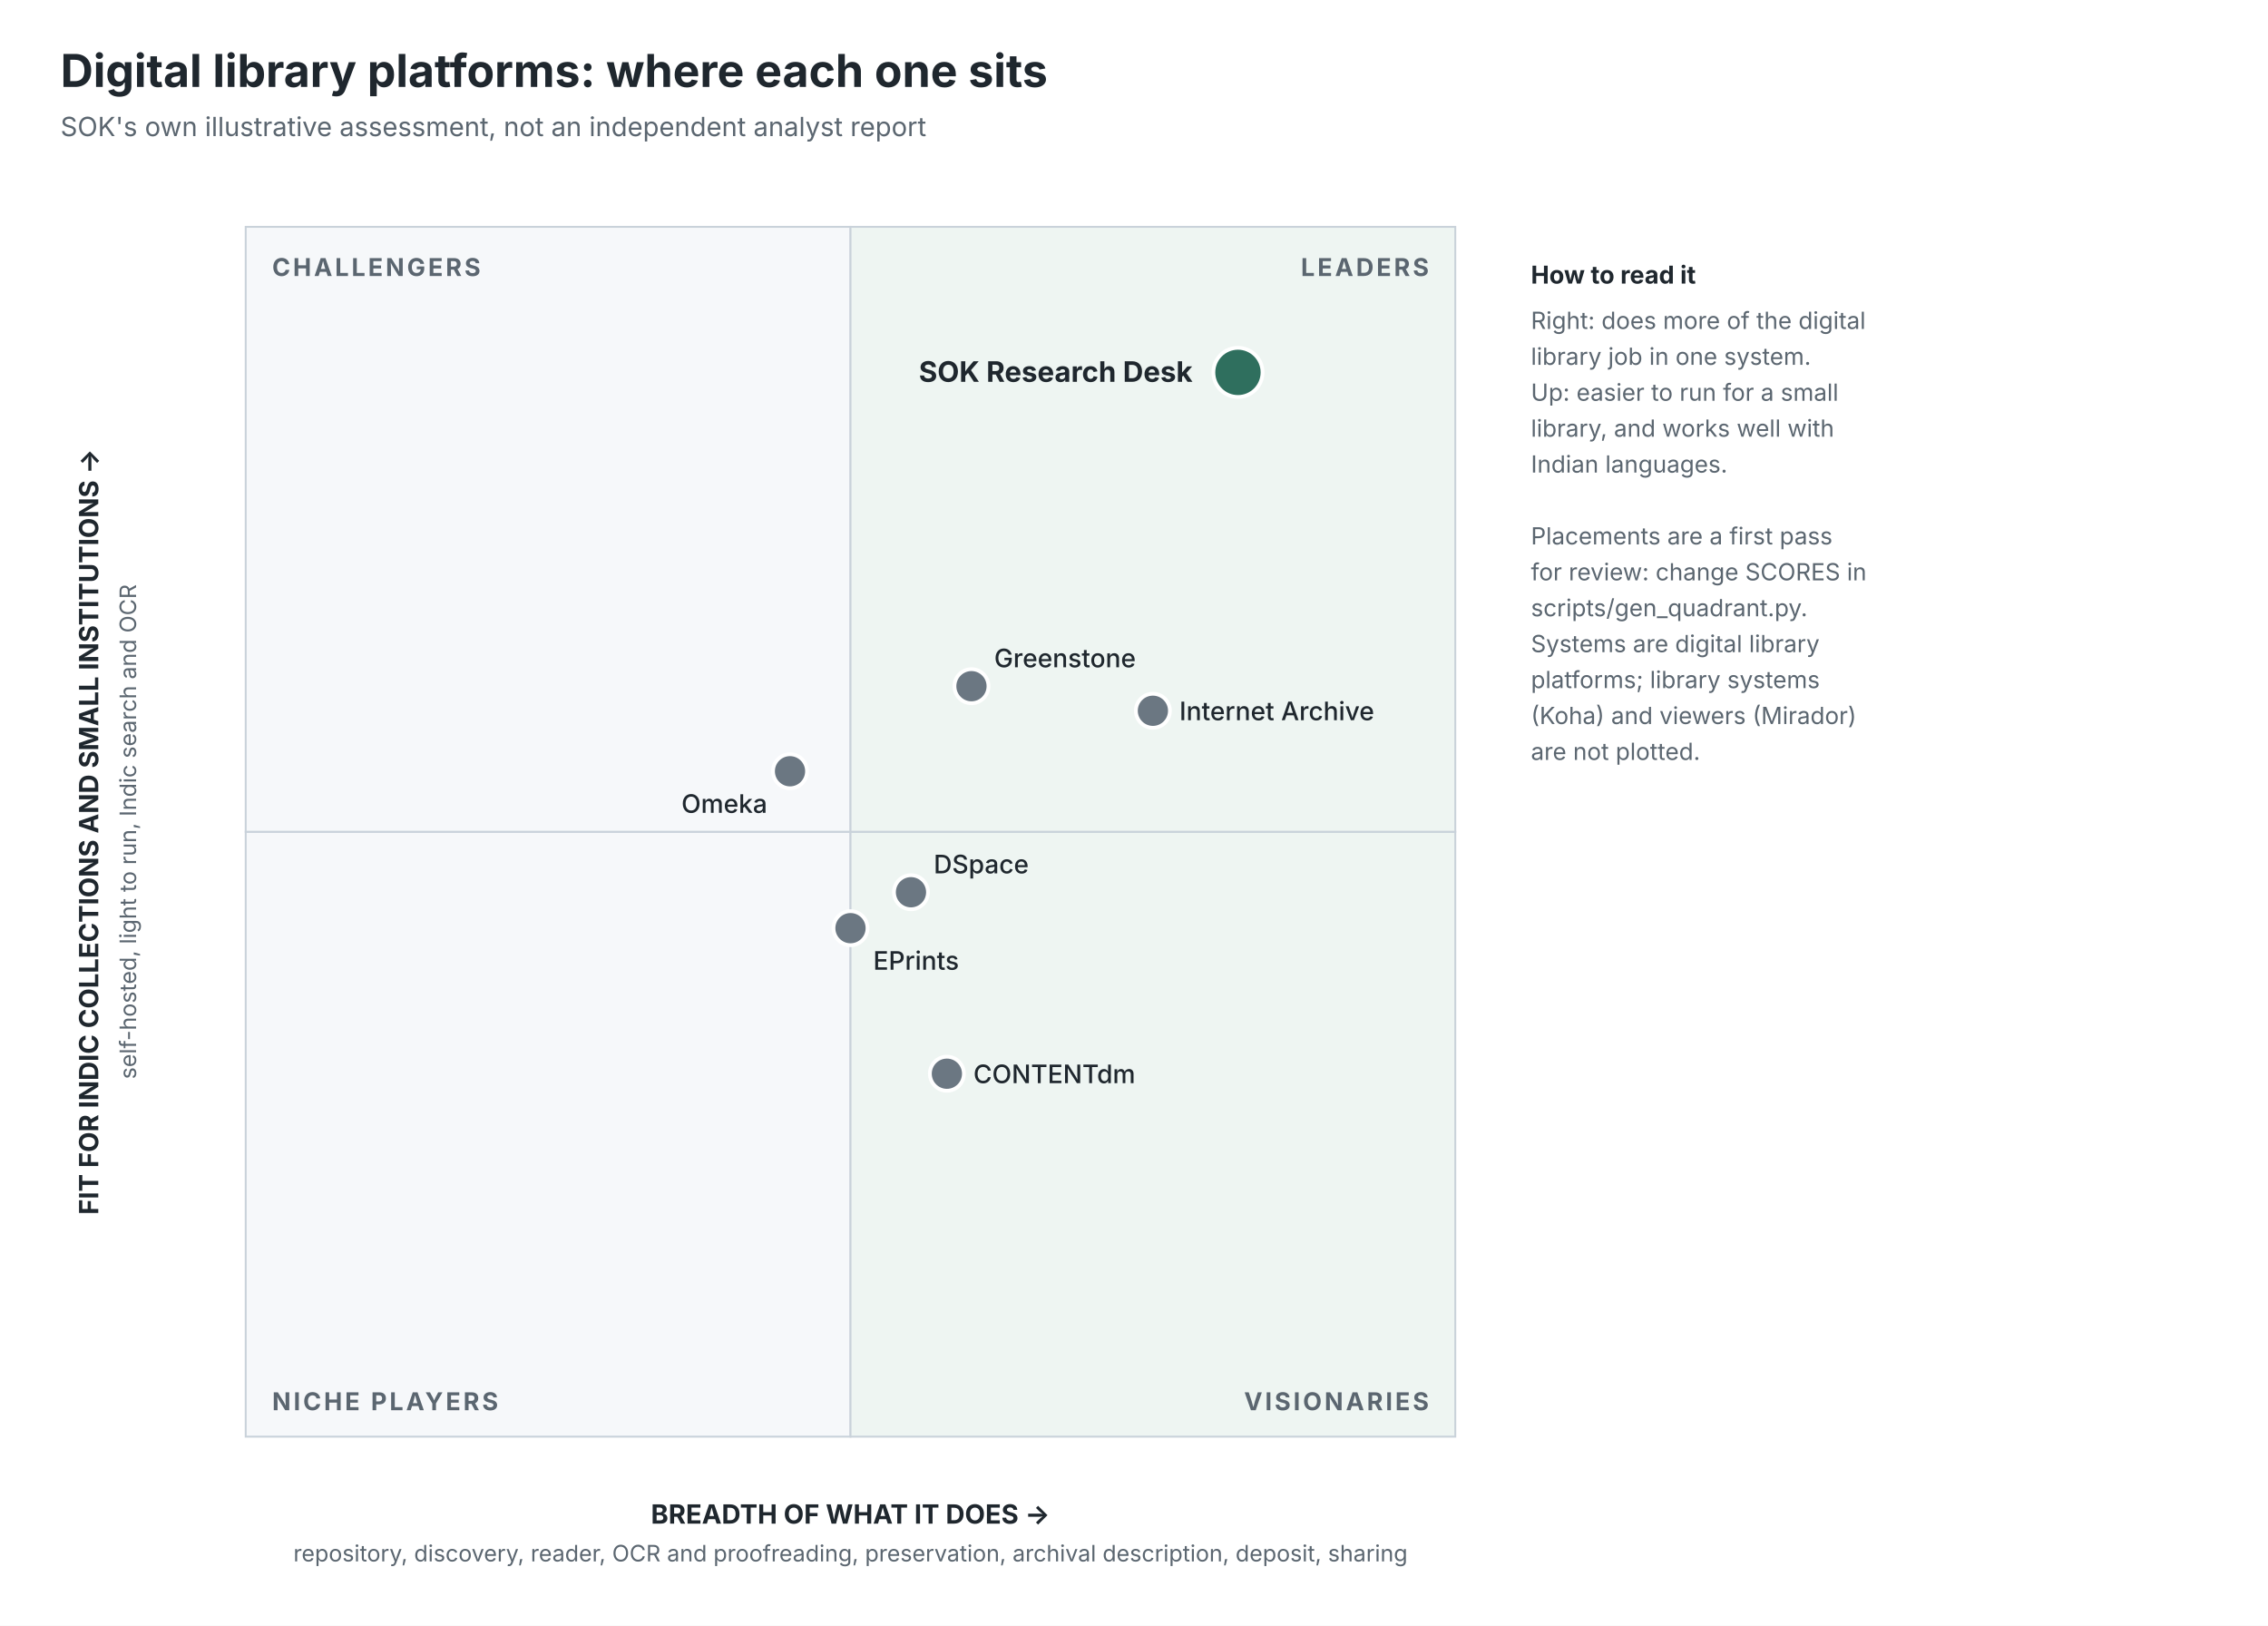
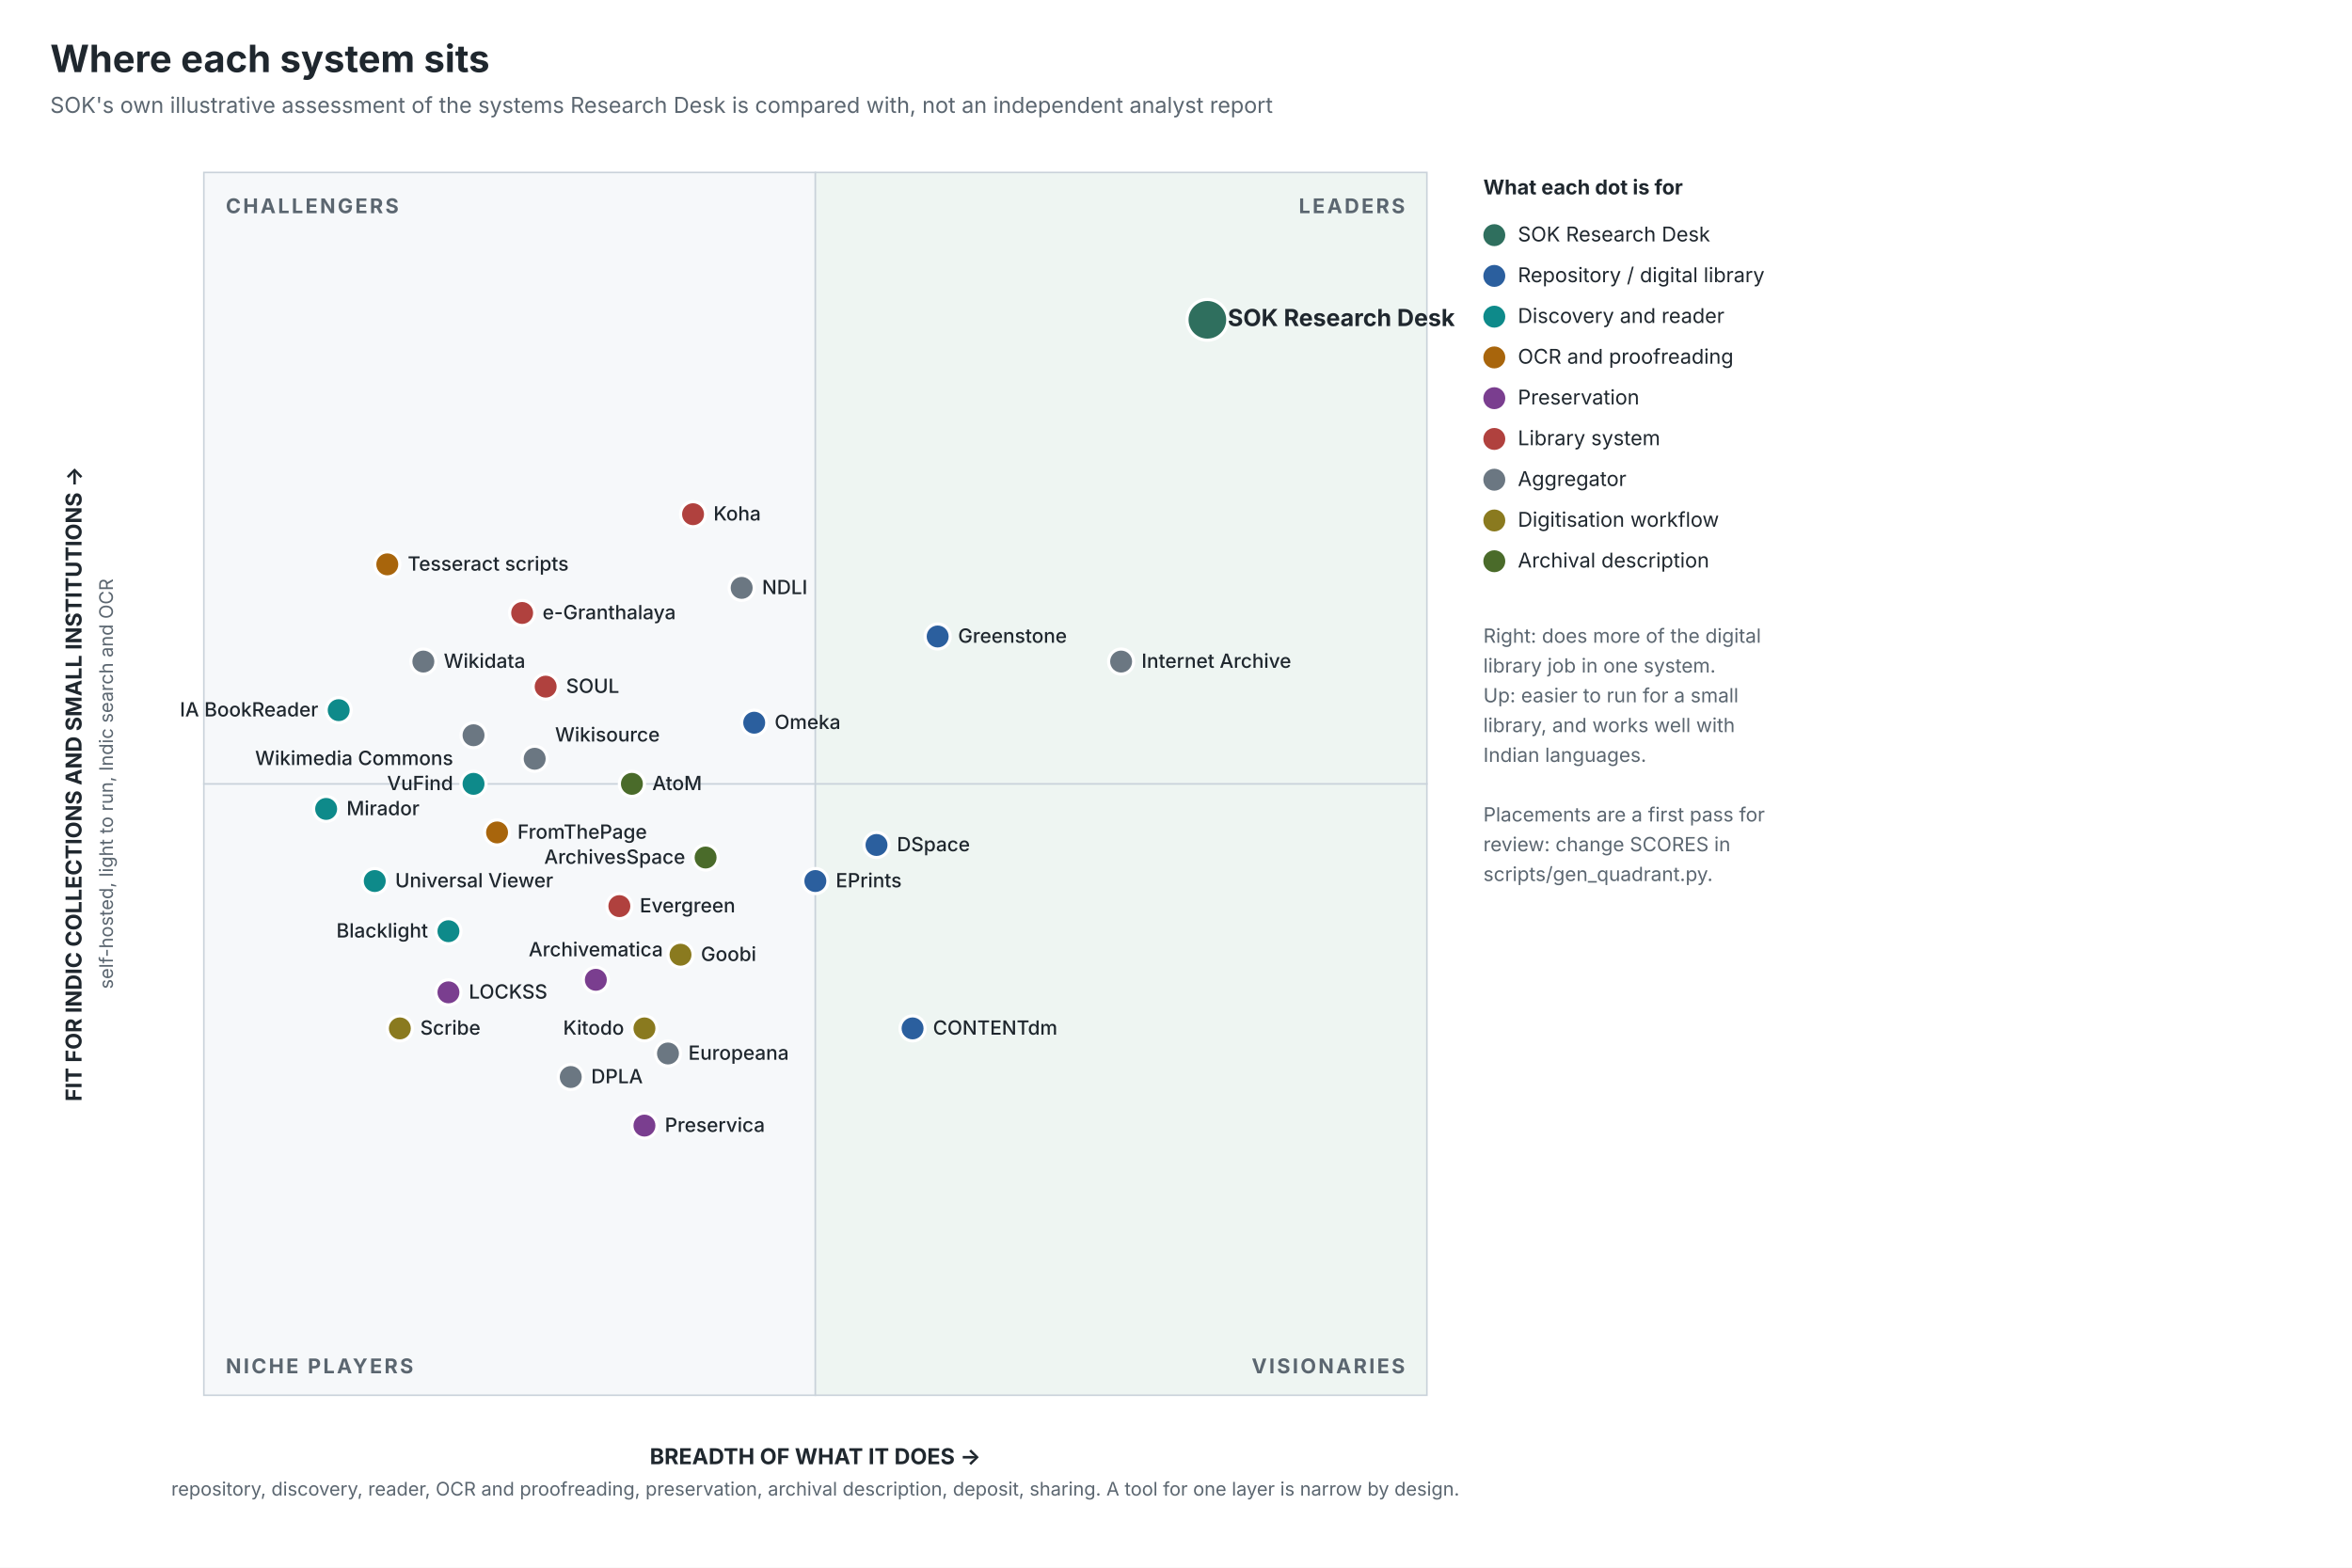
- <svg xmlns="http://www.w3.org/2000/svg" viewBox="0 0 1200 860" width="1200" height="860" font-family="Inter, Segoe UI, Helvetica, Arial, sans-serif" role="img" aria-label="Quadrant of digital library platforms by breadth of capability and fit for Indic-language collections and small institutions">
-   <rect width="1200" height="860" fill="#ffffff" />
-   <text x="32" y="46" font-size="24" font-weight="700" fill="#1f272e">Digital library platforms: where each one sits</text>
-   <text x="32" y="72" font-size="14" fill="#5b6670">SOK's own illustrative assessment, not an independent analyst report</text>
-   <rect x="130" y="440.0" width="320.0" height="320.0" fill="#f6f8fa" stroke="#c9d2da" />
-   <rect x="450.0" y="440.0" width="320.0" height="320.0" fill="#eef5f2" stroke="#c9d2da" />
-   <rect x="130" y="120" width="320.0" height="320.0" fill="#f6f8fa" stroke="#c9d2da" />
-   <rect x="450.0" y="120" width="320.0" height="320.0" fill="#eef5f2" stroke="#c9d2da" />
-   <text x="144" y="146" text-anchor="start" font-size="13" font-weight="700" letter-spacing="1.4" fill="#5b6670">CHALLENGERS</text>
-   <text x="756" y="146" text-anchor="end" font-size="13" font-weight="700" letter-spacing="1.4" fill="#5b6670">LEADERS</text>
-   <text x="144" y="746" text-anchor="start" font-size="13" font-weight="700" letter-spacing="1.4" fill="#5b6670">NICHE PLAYERS</text>
-   <text x="756" y="746" text-anchor="end" font-size="13" font-weight="700" letter-spacing="1.4" fill="#5b6670">VISIONARIES</text>
-   <text x="450.0" y="806" text-anchor="middle" font-size="14" font-weight="700" fill="#1f272e">BREADTH OF WHAT IT DOES  →</text>
-   <text x="450.0" y="826" text-anchor="middle" font-size="12" fill="#5b6670">repository, discovery, reader, OCR and proofreading, preservation, archival description, deposit, sharing</text>
-   <text transform="translate(52 440.0) rotate(-90)" text-anchor="middle" font-size="14" font-weight="700" fill="#1f272e">FIT FOR INDIC COLLECTIONS AND SMALL INSTITUTIONS  →</text>
-   <text transform="translate(72 440.0) rotate(-90)" text-anchor="middle" font-size="12" fill="#5b6670">self-hosted, light to run, Indic search and OCR</text>
-   <circle cx="655" cy="197" r="13" fill="#2f6f5e" stroke="#ffffff" stroke-width="2" />
-   <text x="631" y="202" text-anchor="end" font-size="15" font-weight="700" fill="#1f272e">SOK Research Desk</text>
-   <circle cx="514" cy="363" r="9" fill="#6b7782" stroke="#ffffff" stroke-width="2" />
-   <text x="526" y="353" text-anchor="start" font-size="13.5" font-weight="500" fill="#1f272e">Greenstone</text>
-   <circle cx="610" cy="376" r="9" fill="#6b7782" stroke="#ffffff" stroke-width="2" />
-   <text x="624" y="381" text-anchor="start" font-size="13.5" font-weight="500" fill="#1f272e">Internet Archive</text>
-   <circle cx="418" cy="408" r="9" fill="#6b7782" stroke="#ffffff" stroke-width="2" />
-   <text x="406" y="430" text-anchor="end" font-size="13.5" font-weight="500" fill="#1f272e">Omeka</text>
-   <circle cx="482" cy="472" r="9" fill="#6b7782" stroke="#ffffff" stroke-width="2" />
-   <text x="494" y="462" text-anchor="start" font-size="13.5" font-weight="500" fill="#1f272e">DSpace</text>
-   <circle cx="450" cy="491" r="9" fill="#6b7782" stroke="#ffffff" stroke-width="2" />
-   <text x="462" y="513" text-anchor="start" font-size="13.5" font-weight="500" fill="#1f272e">EPrints</text>
-   <circle cx="501" cy="568" r="9" fill="#6b7782" stroke="#ffffff" stroke-width="2" />
-   <text x="515" y="573" text-anchor="start" font-size="13.5" font-weight="500" fill="#1f272e">CONTENTdm</text>
-   <text x="810" y="150" font-size="13" font-weight="700" fill="#1f272e">How to read it</text>
-   <text x="810" y="174" font-size="12.5" fill="#5b6670">Right: does more of the digital</text>
-   <text x="810" y="193" font-size="12.5" fill="#5b6670">library job in one system.</text>
-   <text x="810" y="212" font-size="12.5" fill="#5b6670">Up: easier to run for a small</text>
-   <text x="810" y="231" font-size="12.5" fill="#5b6670">library, and works well with</text>
-   <text x="810" y="250" font-size="12.5" fill="#5b6670">Indian languages.</text>
-   <text x="810" y="269" font-size="12.5" fill="#5b6670" />
-   <text x="810" y="288" font-size="12.5" fill="#5b6670">Placements are a first pass</text>
-   <text x="810" y="307" font-size="12.5" fill="#5b6670">for review: change SCORES in</text>
-   <text x="810" y="326" font-size="12.5" fill="#5b6670">scripts/gen_quadrant.py.</text>
-   <text x="810" y="345" font-size="12.5" fill="#5b6670">Systems are digital library</text>
-   <text x="810" y="364" font-size="12.5" fill="#5b6670">platforms; library systems</text>
-   <text x="810" y="383" font-size="12.5" fill="#5b6670">(Koha) and viewers (Mirador)</text>
-   <text x="810" y="402" font-size="12.5" fill="#5b6670">are not plotted.</text>
+ <svg xmlns="http://www.w3.org/2000/svg" viewBox="0 0 1500 1000" width="1500" height="1000" font-family="Inter, Segoe UI, Helvetica, Arial, sans-serif" role="img" aria-label="Quadrant of the systems Research Desk is compared with, by breadth of what they do and fit for Indic-language collections and small institutions">
+   <rect width="1500" height="1000" fill="#ffffff" />
+   <text x="32" y="46" font-size="24" font-weight="700" fill="#1f272e">Where each system sits</text>
+   <text x="32" y="72" font-size="14" fill="#5b6670">SOK's own illustrative assessment of the systems Research Desk is compared with, not an independent analyst report</text>
+   <rect x="130" y="500.0" width="390.0" height="390.0" fill="#f6f8fa" stroke="#c9d2da" />
+   <rect x="520.0" y="500.0" width="390.0" height="390.0" fill="#eef5f2" stroke="#c9d2da" />
+   <rect x="130" y="110" width="390.0" height="390.0" fill="#f6f8fa" stroke="#c9d2da" />
+   <rect x="520.0" y="110" width="390.0" height="390.0" fill="#eef5f2" stroke="#c9d2da" />
+   <text x="144" y="136" text-anchor="start" font-size="13" font-weight="700" letter-spacing="1.4" fill="#5b6670">CHALLENGERS</text>
+   <text x="896" y="136" text-anchor="end" font-size="13" font-weight="700" letter-spacing="1.4" fill="#5b6670">LEADERS</text>
+   <text x="144" y="876" text-anchor="start" font-size="13" font-weight="700" letter-spacing="1.4" fill="#5b6670">NICHE PLAYERS</text>
+   <text x="896" y="876" text-anchor="end" font-size="13" font-weight="700" letter-spacing="1.4" fill="#5b6670">VISIONARIES</text>
+   <text x="520.0" y="934" text-anchor="middle" font-size="14" font-weight="700" fill="#1f272e">BREADTH OF WHAT IT DOES  →</text>
+   <text x="520.0" y="954" text-anchor="middle" font-size="12" fill="#5b6670">repository, discovery, reader, OCR and proofreading, preservation, archival description, deposit, sharing. A tool for one layer is narrow by design.</text>
+   <text transform="translate(52 500.0) rotate(-90)" text-anchor="middle" font-size="14" font-weight="700" fill="#1f272e">FIT FOR INDIC COLLECTIONS AND SMALL INSTITUTIONS  →</text>
+   <text transform="translate(72 500.0) rotate(-90)" text-anchor="middle" font-size="12" fill="#5b6670">self-hosted, light to run, Indic search and OCR</text>
+   <circle cx="770" cy="204" r="13" fill="#2f6f5e" stroke="#ffffff" stroke-width="2" />
+   <text x="783" y="208" text-anchor="start" font-size="15" font-weight="700" fill="#1f272e">SOK Research Desk</text>
+   <circle cx="598" cy="406" r="8" fill="#2b5f9e" stroke="#ffffff" stroke-width="2" />
+   <text x="611" y="410" text-anchor="start" font-size="12.5" font-weight="500" fill="#1f272e">Greenstone</text>
+   <circle cx="481" cy="461" r="8" fill="#2b5f9e" stroke="#ffffff" stroke-width="2" />
+   <text x="494" y="465" text-anchor="start" font-size="12.5" font-weight="500" fill="#1f272e">Omeka</text>
+   <circle cx="559" cy="539" r="8" fill="#2b5f9e" stroke="#ffffff" stroke-width="2" />
+   <text x="572" y="543" text-anchor="start" font-size="12.5" font-weight="500" fill="#1f272e">DSpace</text>
+   <circle cx="520" cy="562" r="8" fill="#2b5f9e" stroke="#ffffff" stroke-width="2" />
+   <text x="533" y="566" text-anchor="start" font-size="12.5" font-weight="500" fill="#1f272e">EPrints</text>
+   <circle cx="582" cy="656" r="8" fill="#2b5f9e" stroke="#ffffff" stroke-width="2" />
+   <text x="595" y="660" text-anchor="start" font-size="12.5" font-weight="500" fill="#1f272e">CONTENTdm</text>
+   <circle cx="715" cy="422" r="8" fill="#6b7782" stroke="#ffffff" stroke-width="2" />
+   <text x="728" y="426" text-anchor="start" font-size="12.5" font-weight="500" fill="#1f272e">Internet Archive</text>
+   <circle cx="302" cy="500" r="8" fill="#0e8a8a" stroke="#ffffff" stroke-width="2" />
+   <text x="289" y="504" text-anchor="end" font-size="12.5" font-weight="500" fill="#1f272e">VuFind</text>
+   <circle cx="286" cy="594" r="8" fill="#0e8a8a" stroke="#ffffff" stroke-width="2" />
+   <text x="273" y="598" text-anchor="end" font-size="12.5" font-weight="500" fill="#1f272e">Blacklight</text>
+   <circle cx="216" cy="453" r="8" fill="#0e8a8a" stroke="#ffffff" stroke-width="2" />
+   <text x="203" y="457" text-anchor="end" font-size="12.5" font-weight="500" fill="#1f272e">IA BookReader</text>
+   <circle cx="208" cy="516" r="8" fill="#0e8a8a" stroke="#ffffff" stroke-width="2" />
+   <text x="221" y="520" text-anchor="start" font-size="12.5" font-weight="500" fill="#1f272e">Mirador</text>
+   <circle cx="239" cy="562" r="8" fill="#0e8a8a" stroke="#ffffff" stroke-width="2" />
+   <text x="252" y="566" text-anchor="start" font-size="12.5" font-weight="500" fill="#1f272e">Universal Viewer</text>
+   <circle cx="247" cy="360" r="8" fill="#a8650c" stroke="#ffffff" stroke-width="2" />
+   <text x="260" y="364" text-anchor="start" font-size="12.5" font-weight="500" fill="#1f272e">Tesseract scripts</text>
+   <circle cx="317" cy="531" r="8" fill="#a8650c" stroke="#ffffff" stroke-width="2" />
+   <text x="330" y="535" text-anchor="start" font-size="12.5" font-weight="500" fill="#1f272e">FromThePage</text>
+   <circle cx="380" cy="625" r="8" fill="#7a3e8f" stroke="#ffffff" stroke-width="2" />
+   <text x="380" y="610" text-anchor="middle" font-size="12.5" font-weight="500" fill="#1f272e">Archivematica</text>
+   <circle cx="411" cy="718" r="8" fill="#7a3e8f" stroke="#ffffff" stroke-width="2" />
+   <text x="424" y="722" text-anchor="start" font-size="12.5" font-weight="500" fill="#1f272e">Preservica</text>
+   <circle cx="286" cy="633" r="8" fill="#7a3e8f" stroke="#ffffff" stroke-width="2" />
+   <text x="299" y="637" text-anchor="start" font-size="12.5" font-weight="500" fill="#1f272e">LOCKSS</text>
+   <circle cx="442" cy="328" r="8" fill="#b0413e" stroke="#ffffff" stroke-width="2" />
+   <text x="455" y="332" text-anchor="start" font-size="12.5" font-weight="500" fill="#1f272e">Koha</text>
+   <circle cx="395" cy="578" r="8" fill="#b0413e" stroke="#ffffff" stroke-width="2" />
+   <text x="408" y="582" text-anchor="start" font-size="12.5" font-weight="500" fill="#1f272e">Evergreen</text>
+   <circle cx="348" cy="438" r="8" fill="#b0413e" stroke="#ffffff" stroke-width="2" />
+   <text x="361" y="442" text-anchor="start" font-size="12.5" font-weight="500" fill="#1f272e">SOUL</text>
+   <circle cx="333" cy="391" r="8" fill="#b0413e" stroke="#ffffff" stroke-width="2" />
+   <text x="346" y="395" text-anchor="start" font-size="12.5" font-weight="500" fill="#1f272e">e-Granthalaya</text>
+   <circle cx="473" cy="375" r="8" fill="#6b7782" stroke="#ffffff" stroke-width="2" />
+   <text x="486" y="379" text-anchor="start" font-size="12.5" font-weight="500" fill="#1f272e">NDLI</text>
+   <circle cx="426" cy="672" r="8" fill="#6b7782" stroke="#ffffff" stroke-width="2" />
+   <text x="439" y="676" text-anchor="start" font-size="12.5" font-weight="500" fill="#1f272e">Europeana</text>
+   <circle cx="364" cy="687" r="8" fill="#6b7782" stroke="#ffffff" stroke-width="2" />
+   <text x="377" y="691" text-anchor="start" font-size="12.5" font-weight="500" fill="#1f272e">DPLA</text>
+   <circle cx="270" cy="422" r="8" fill="#6b7782" stroke="#ffffff" stroke-width="2" />
+   <text x="283" y="426" text-anchor="start" font-size="12.5" font-weight="500" fill="#1f272e">Wikidata</text>
+   <circle cx="302" cy="469" r="8" fill="#6b7782" stroke="#ffffff" stroke-width="2" />
+   <text x="289" y="488" text-anchor="end" font-size="12.5" font-weight="500" fill="#1f272e">Wikimedia Commons</text>
+   <circle cx="341" cy="484" r="8" fill="#6b7782" stroke="#ffffff" stroke-width="2" />
+   <text x="354" y="473" text-anchor="start" font-size="12.5" font-weight="500" fill="#1f272e">Wikisource</text>
+   <circle cx="434" cy="609" r="8" fill="#8a7a1f" stroke="#ffffff" stroke-width="2" />
+   <text x="447" y="613" text-anchor="start" font-size="12.5" font-weight="500" fill="#1f272e">Goobi</text>
+   <circle cx="411" cy="656" r="8" fill="#8a7a1f" stroke="#ffffff" stroke-width="2" />
+   <text x="398" y="660" text-anchor="end" font-size="12.5" font-weight="500" fill="#1f272e">Kitodo</text>
+   <circle cx="255" cy="656" r="8" fill="#8a7a1f" stroke="#ffffff" stroke-width="2" />
+   <text x="268" y="660" text-anchor="start" font-size="12.5" font-weight="500" fill="#1f272e">Scribe</text>
+   <circle cx="403" cy="500" r="8" fill="#4a6b2a" stroke="#ffffff" stroke-width="2" />
+   <text x="416" y="504" text-anchor="start" font-size="12.5" font-weight="500" fill="#1f272e">AtoM</text>
+   <circle cx="450" cy="547" r="8" fill="#4a6b2a" stroke="#ffffff" stroke-width="2" />
+   <text x="437" y="551" text-anchor="end" font-size="12.5" font-weight="500" fill="#1f272e">ArchivesSpace</text>
+   <text x="946" y="124" font-size="13" font-weight="700" fill="#1f272e">What each dot is for</text>
+   <circle cx="953" cy="150" r="7" fill="#2f6f5e" />
+   <text x="968" y="154" font-size="13" fill="#1f272e">SOK Research Desk</text>
+   <circle cx="953" cy="176" r="7" fill="#2b5f9e" />
+   <text x="968" y="180" font-size="13" fill="#1f272e">Repository / digital library</text>
+   <circle cx="953" cy="202" r="7" fill="#0e8a8a" />
+   <text x="968" y="206" font-size="13" fill="#1f272e">Discovery and reader</text>
+   <circle cx="953" cy="228" r="7" fill="#a8650c" />
+   <text x="968" y="232" font-size="13" fill="#1f272e">OCR and proofreading</text>
+   <circle cx="953" cy="254" r="7" fill="#7a3e8f" />
+   <text x="968" y="258" font-size="13" fill="#1f272e">Preservation</text>
+   <circle cx="953" cy="280" r="7" fill="#b0413e" />
+   <text x="968" y="284" font-size="13" fill="#1f272e">Library system</text>
+   <circle cx="953" cy="306" r="7" fill="#6b7782" />
+   <text x="968" y="310" font-size="13" fill="#1f272e">Aggregator</text>
+   <circle cx="953" cy="332" r="7" fill="#8a7a1f" />
+   <text x="968" y="336" font-size="13" fill="#1f272e">Digitisation workflow</text>
+   <circle cx="953" cy="358" r="7" fill="#4a6b2a" />
+   <text x="968" y="362" font-size="13" fill="#1f272e">Archival description</text>
+   <text x="946" y="410" font-size="12.5" fill="#5b6670">Right: does more of the digital</text>
+   <text x="946" y="429" font-size="12.5" fill="#5b6670">library job in one system.</text>
+   <text x="946" y="448" font-size="12.5" fill="#5b6670">Up: easier to run for a small</text>
+   <text x="946" y="467" font-size="12.5" fill="#5b6670">library, and works well with</text>
+   <text x="946" y="486" font-size="12.5" fill="#5b6670">Indian languages.</text>
+   <text x="946" y="505" font-size="12.5" fill="#5b6670" />
+   <text x="946" y="524" font-size="12.5" fill="#5b6670">Placements are a first pass for</text>
+   <text x="946" y="543" font-size="12.5" fill="#5b6670">review: change SCORES in</text>
+   <text x="946" y="562" font-size="12.5" fill="#5b6670">scripts/gen_quadrant.py.</text>
</svg>
